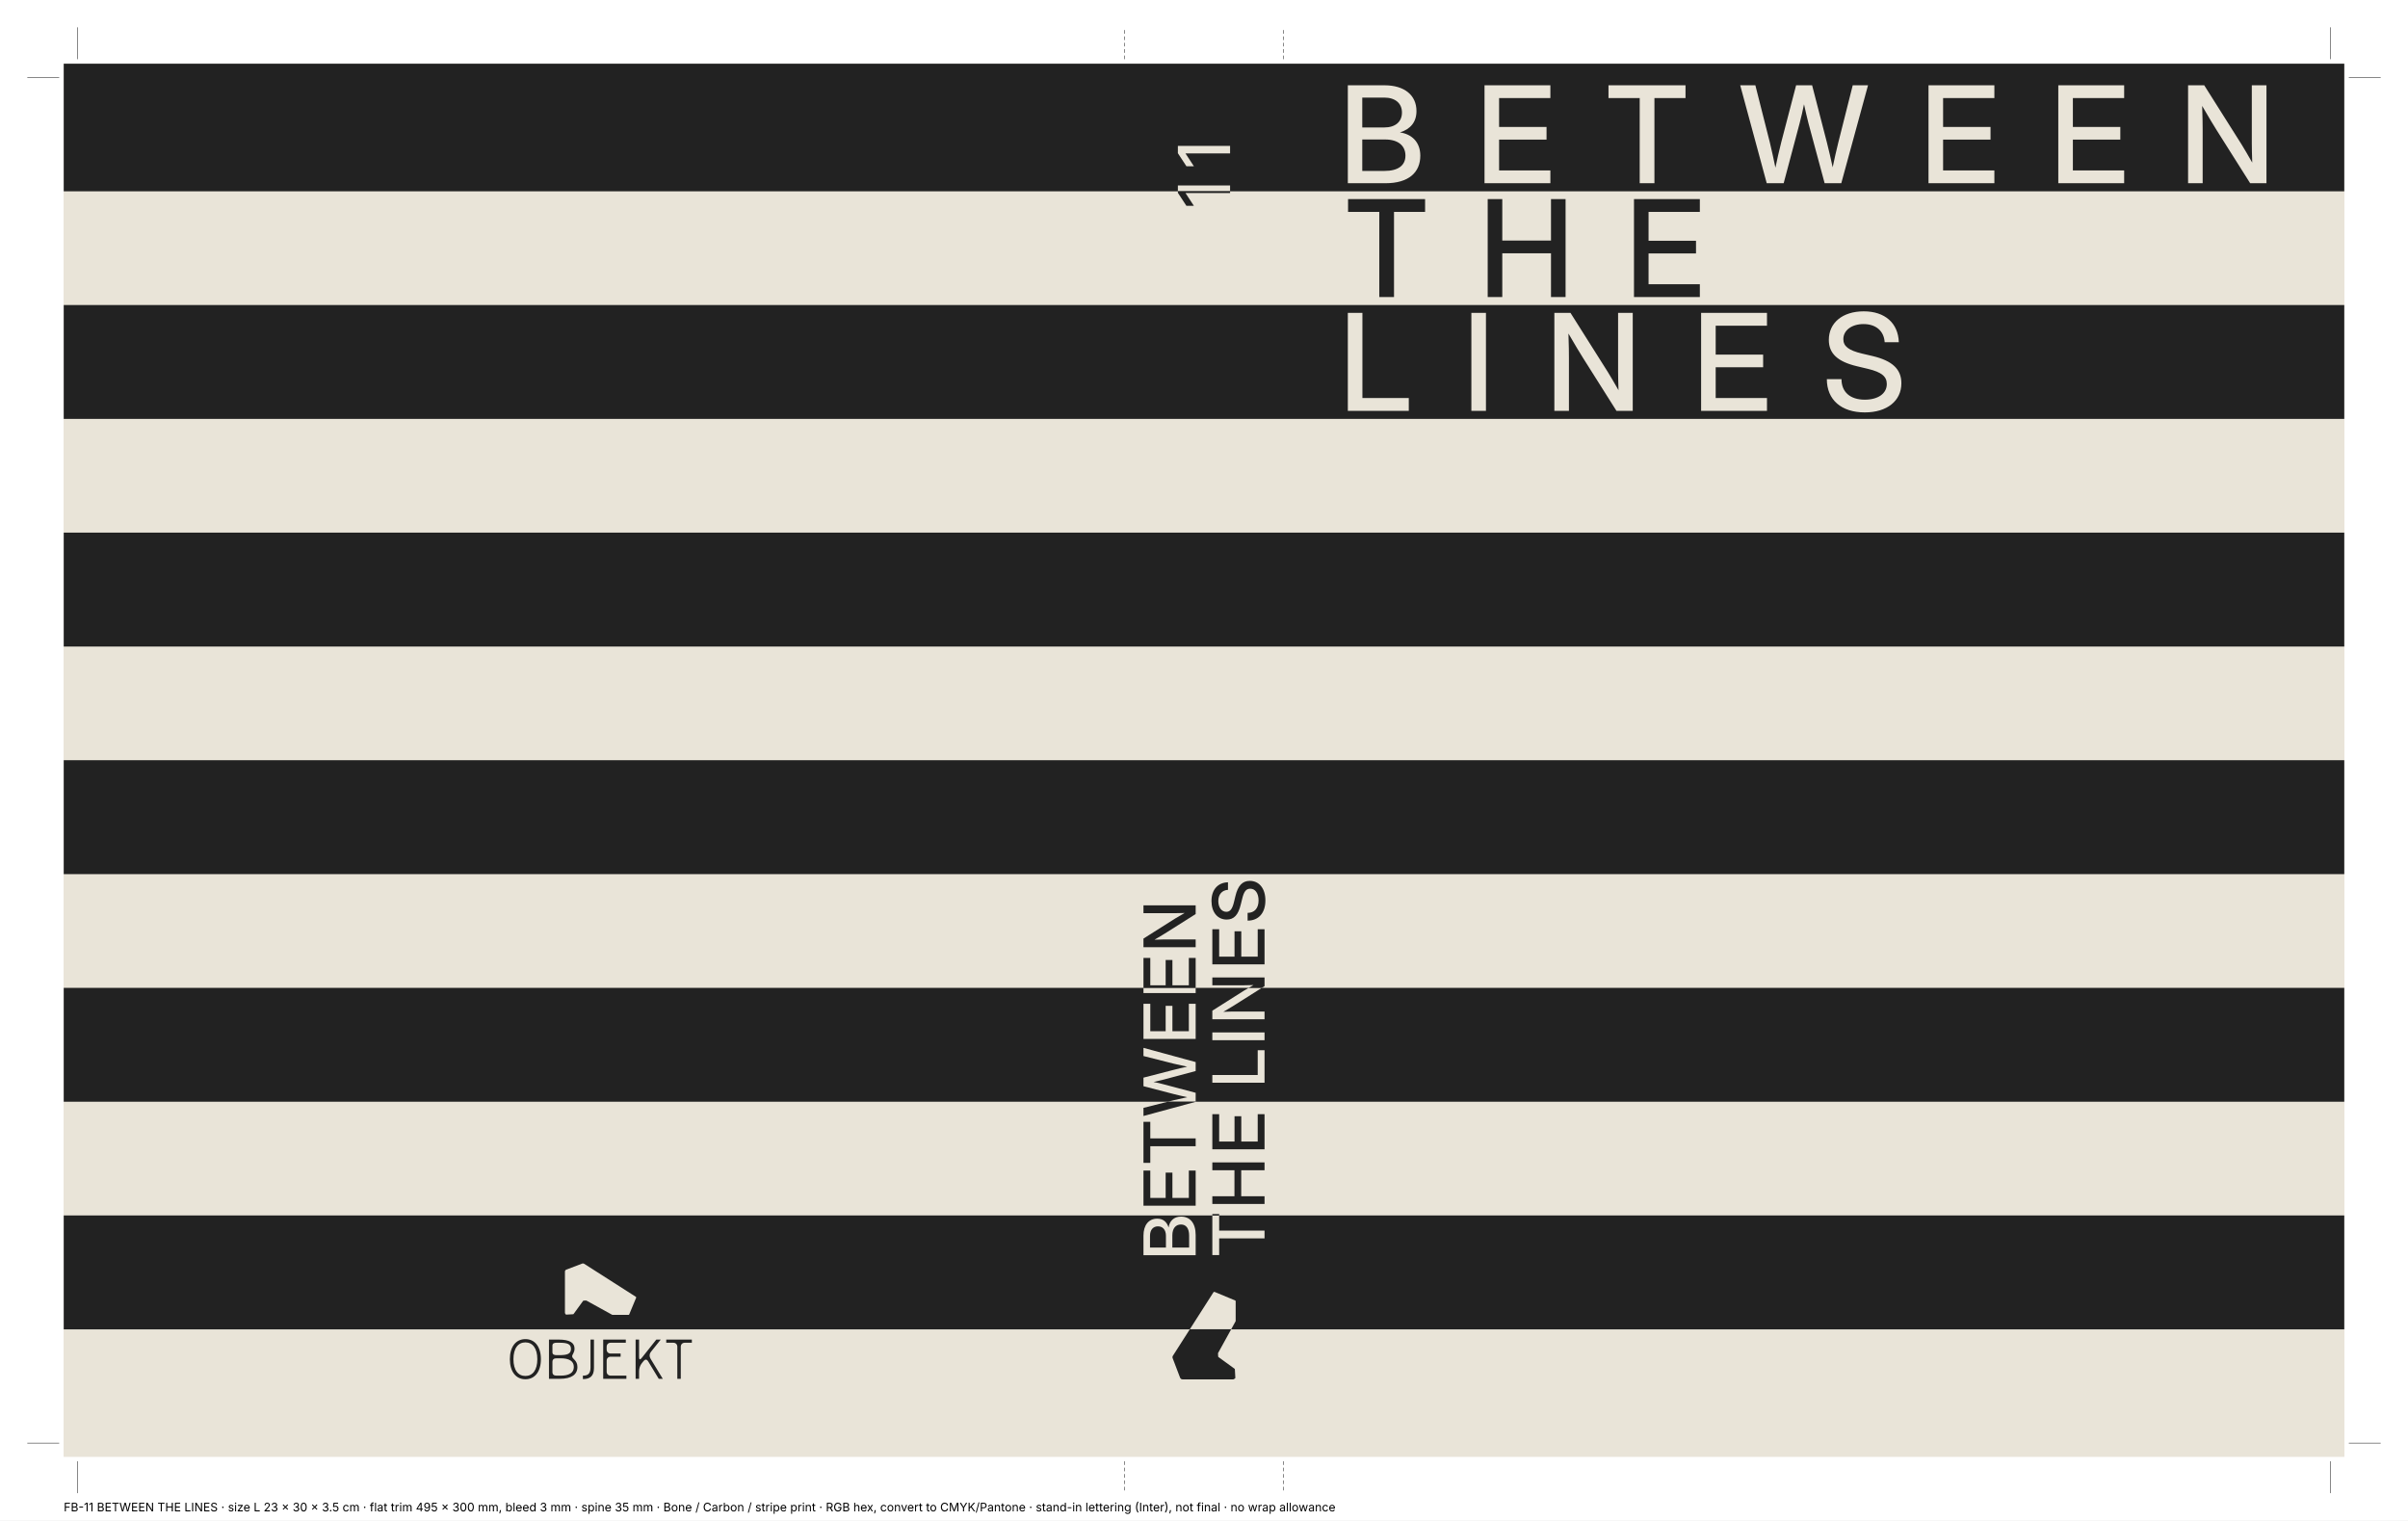
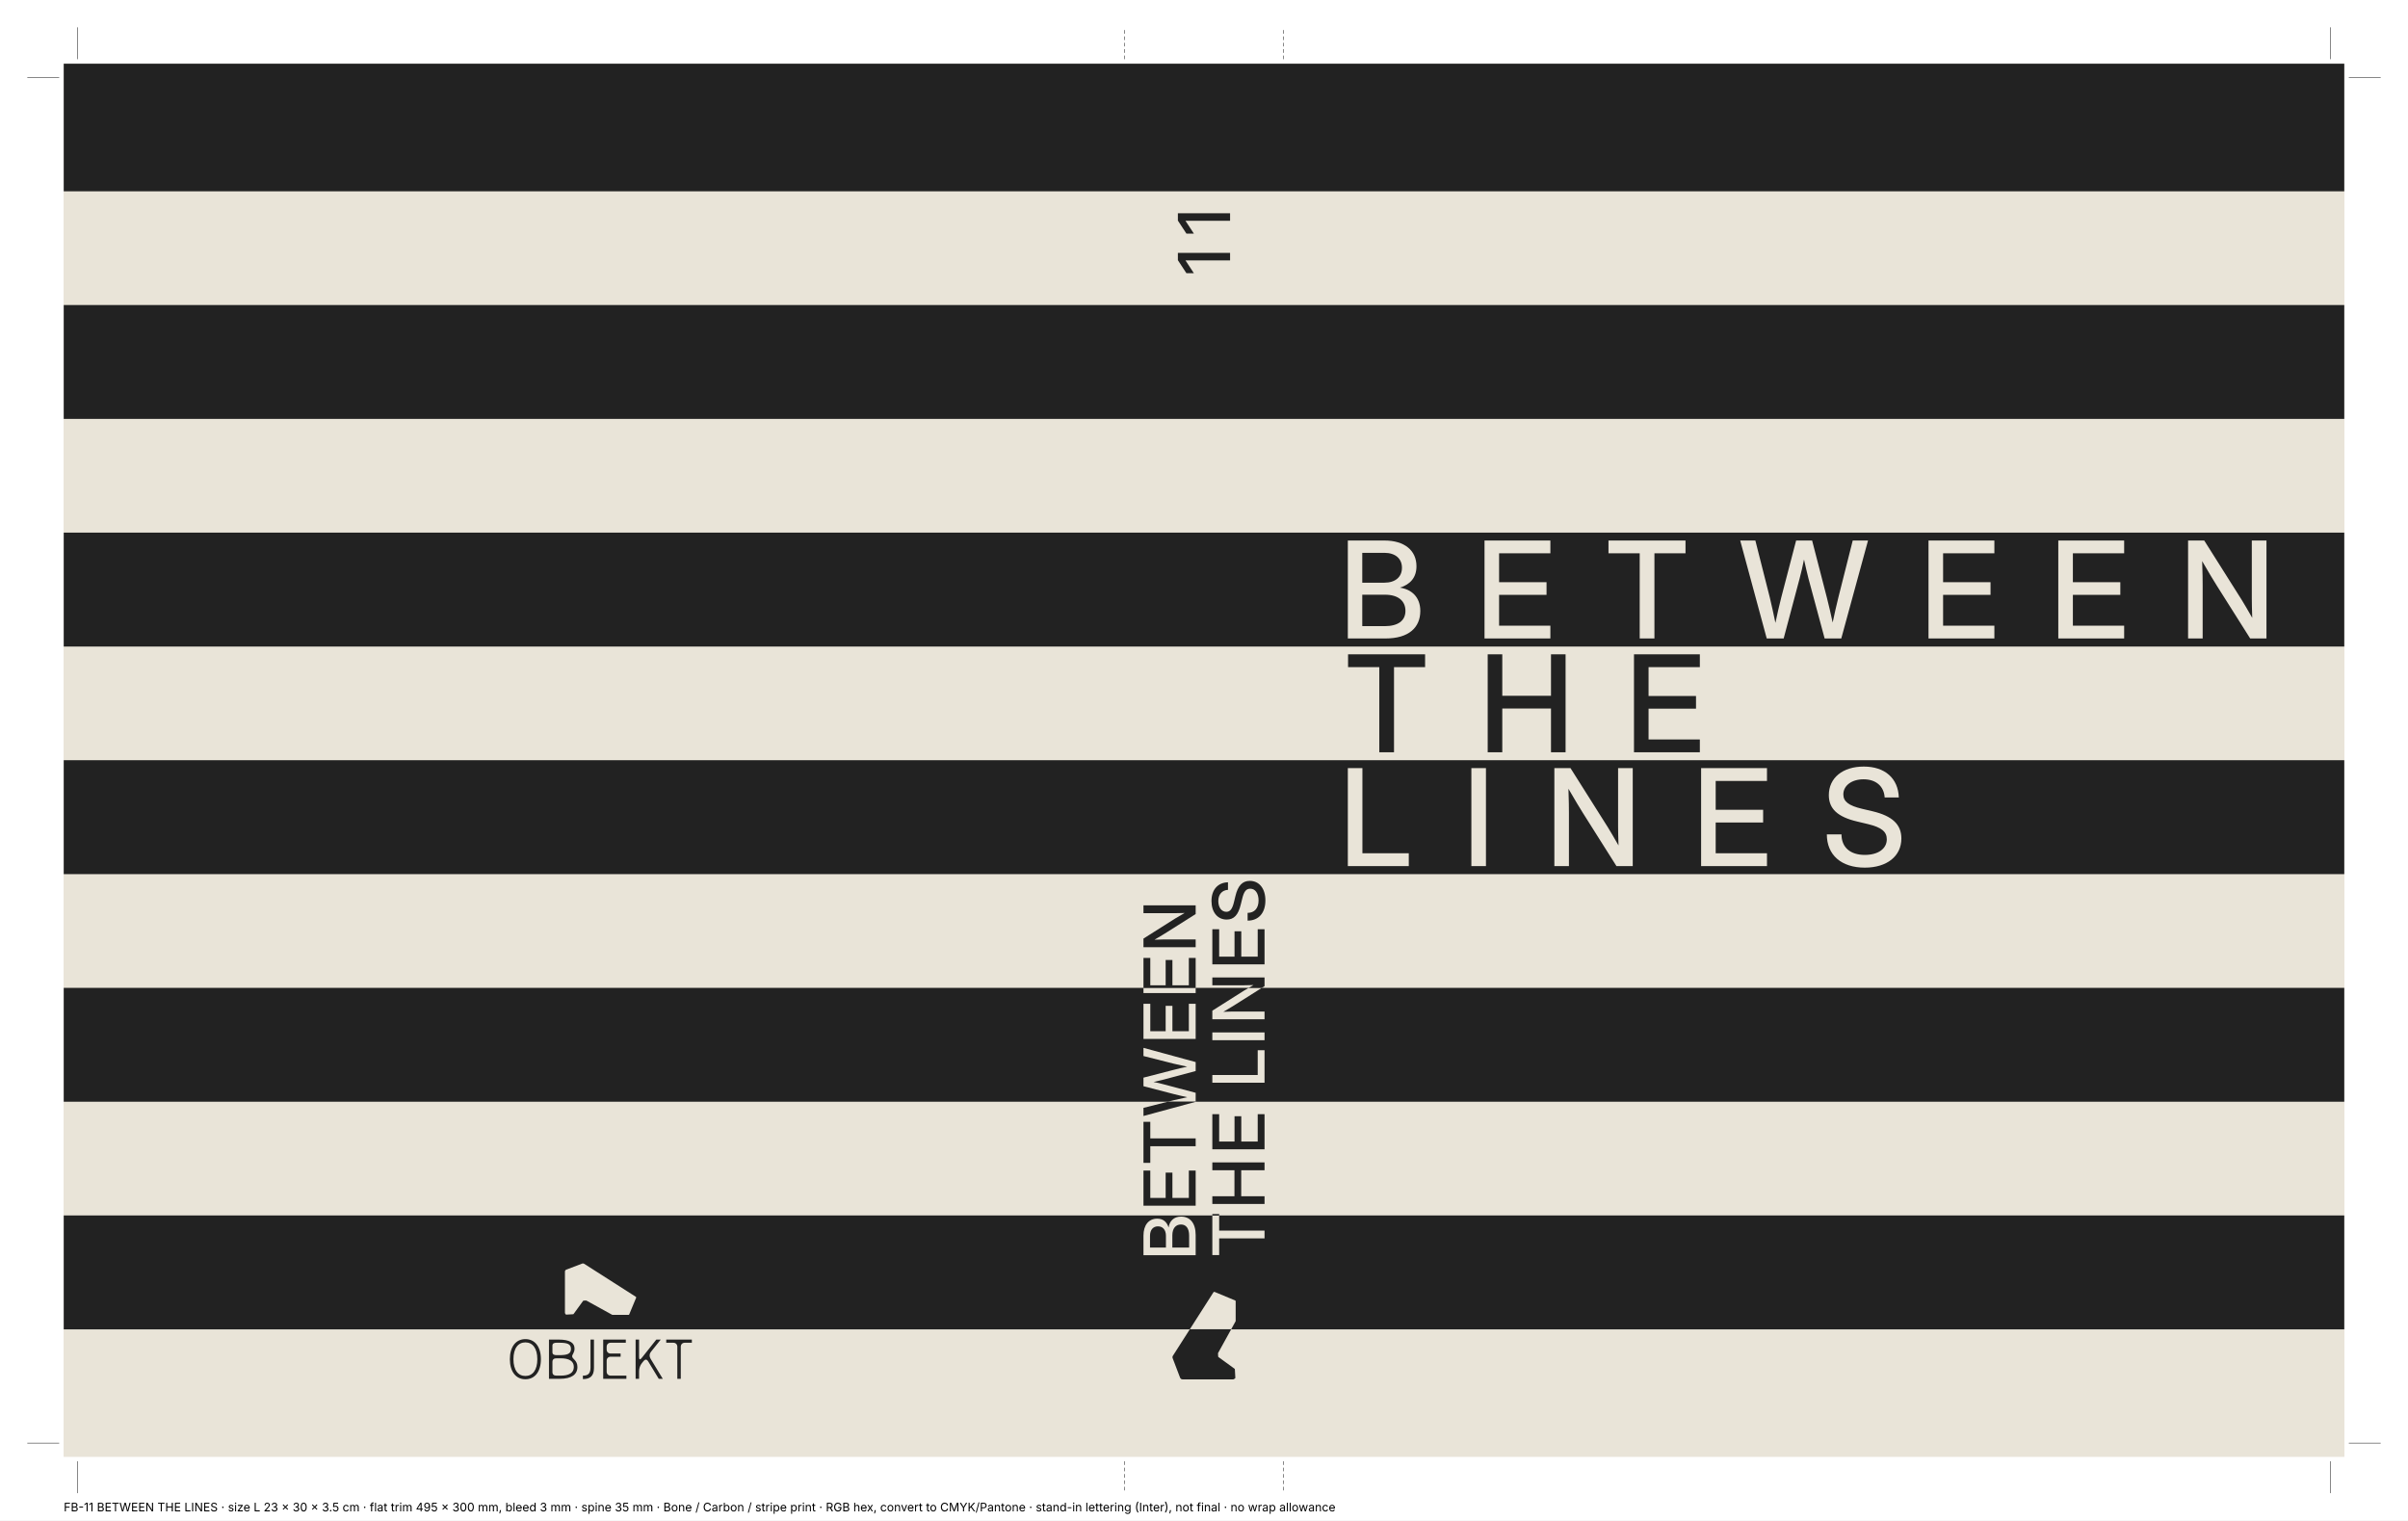
<svg xmlns="http://www.w3.org/2000/svg" width="529mm" height="334mm" viewBox="0 0 529 334">
  <rect width="529" height="334" fill="#fff" />
  <g transform="translate(17 17)">
    <clipPath id="flat11">
      <rect x="-3" y="-3" width="501" height="306" />
    </clipPath>
    <g clip-path="url(#flat11)">
      <rect x="-3" y="-3" width="501" height="306" fill="#E9E4D8" />
      <defs>
        <clipPath id="sd11">
          <rect x="-3" y="-3.00" width="501" height="28.02" />
          <rect x="-3" y="50.00" width="501" height="25.02" />
          <rect x="-3" y="100.00" width="501" height="25.02" />
          <rect x="-3" y="150.00" width="501" height="25.02" />
          <rect x="-3" y="200.00" width="501" height="25.02" />
          <rect x="-3" y="250.00" width="501" height="25.02" />
        </clipPath>
        <clipPath id="sl11">
          <rect x="-3" y="25.00" width="501" height="25.02" />
          <rect x="-3" y="75.00" width="501" height="25.02" />
          <rect x="-3" y="125.00" width="501" height="25.02" />
          <rect x="-3" y="175.00" width="501" height="25.02" />
          <rect x="-3" y="225.00" width="501" height="25.02" />
          <rect x="-3" y="275.00" width="501" height="28.02" />
        </clipPath>
      </defs>
      <rect x="-3" y="-3" width="501" height="306" fill="#E9E4D8" />
      <g clip-path="url(#sd11)">
        <rect x="-3" y="-3" width="501" height="306" fill="#222222" />
      </g>
-       <text x="277.13" y="23.25" font-family="Galak Round, Inter Display, Inter, Helvetica, Arial, sans-serif" font-size="29.57" font-weight="500" letter-spacing="11.10" fill="#E9E4D8">BETWEEN</text>
-       <text x="278.46" y="48.25" font-family="Galak Round, Inter Display, Inter, Helvetica, Arial, sans-serif" font-size="29.57" font-weight="500" letter-spacing="11.10" fill="#222222">THE</text>
-       <text x="277.13" y="73.25" font-family="Galak Round, Inter Display, Inter, Helvetica, Arial, sans-serif" font-size="29.57" font-weight="500" letter-spacing="11.10" fill="#E9E4D8">LINES</text>
+       <text x="277.13" y="123.25" font-family="Galak Round, Inter Display, Inter, Helvetica, Arial, sans-serif" font-size="29.57" font-weight="500" letter-spacing="11.10" fill="#E9E4D8">BETWEEN</text>
+       <text x="278.46" y="148.25" font-family="Galak Round, Inter Display, Inter, Helvetica, Arial, sans-serif" font-size="29.57" font-weight="500" letter-spacing="11.10" fill="#222222">THE</text>
+       <text x="277.13" y="173.25" font-family="Galak Round, Inter Display, Inter, Helvetica, Arial, sans-serif" font-size="29.57" font-weight="500" letter-spacing="11.10" fill="#E9E4D8">LINES</text>
      <g clip-path="url(#sd11)">
        <path transform="translate(95.0 260.5) scale(0.05089)" fill="#E9E4D8" fill-rule="evenodd" d="M237.93 214.35L237.93 35.99C237.93 32.22 240.26 28.84 243.79 27.49L312.45 1.31C315.22 0.25 318.33 0.57 320.83 2.18L544.47 145.04C544.47 145.54 545.85 147.70 545.61 148.14L515.17 221.26C514.64 222.24 513.62 222.84 512.51 222.84L443.13 222.84C442.31 222.84 441.53 222.51 440.96 221.93L331.76 161.71C331.16 161.09 330.32 160.76 329.46 160.79L318.50 161.27C317.45 161.32 316.50 161.90 315.99 162.82L275.60 218.47C275.10 219.38 274.17 219.96 273.13 220.02L243.72 221.66C242.61 221.72 241.55 221.16 240.97 220.21L238.37 215.92C238.09 215.45 237.93 214.90 237.93 214.35Z M67.19 486.50C98.31 486.50 118.73 461.35 118.73 414.03C118.73 366.72 98.31 341.57 67.19 341.57C36.06 341.57 15.64 366.72 15.64 414.03C15.64 461.35 36.06 486.50 67.19 486.50ZM67.19 327.38C108.27 327.38 134.17 360.50 134.17 414.03C134.17 467.57 108.27 500.69 67.19 500.69C26.10 500.69 0.20 467.57 0.20 414.03C0.20 360.50 26.10 327.38 67.19 327.38Z M219.82 485.00C254.68 485.00 276.35 473.80 276.35 447.65C276.35 421.50 254.68 410.30 219.82 410.30L201.40 410.30C190.94 410.30 183.96 414.53 183.96 425.74L183.96 469.56C183.96 480.77 190.94 485.00 201.40 485.00L219.82 485.00ZM213.60 396.60C248.46 396.60 263.90 390.88 263.90 369.71C263.90 348.55 248.46 343.07 213.60 343.07L201.40 343.07C190.94 343.07 183.96 346.30 183.96 355.27L183.96 384.40C183.96 393.37 190.94 396.60 201.40 396.60L213.60 396.60ZM291.78 447.65C291.78 480.02 266.39 498.70 216.59 498.70L169.02 498.70L169.02 329.37L209.86 329.37C259.66 329.37 279.33 343.56 279.33 368.47C279.33 386.15 269.13 393.37 269.13 401.58C269.13 413.54 291.78 418.27 291.78 447.65Z M315.43 485.00C333.61 485.25 348.30 479.77 348.30 450.64L348.30 329.37L363.24 329.37L363.24 452.13C363.24 489.23 343.82 499.94 315.43 499.94L315.43 485.00Z M503.18 485.00L503.18 498.70L403.08 498.70L403.08 329.37L500.69 329.37L500.69 343.07L435.45 343.07C424.99 343.07 418.02 350.04 418.02 360.50L418.02 372.20C418.02 382.66 424.99 389.63 435.45 389.63L478.28 389.63L478.28 403.33L435.45 403.33C424.99 403.33 418.02 410.30 418.02 420.76L418.02 467.57C418.02 478.03 424.99 485.00 435.45 485.00L503.18 485.00Z M632.41 329.37L651.59 329.37L610.25 380.92C605.27 387.14 603.53 392.62 603.53 398.35C603.53 402.83 604.52 407.06 608.01 412.79L660.30 498.70L642.87 498.70L598.30 425.24C594.31 418.52 591.08 416.03 587.34 416.03C584.11 416.03 580.87 417.77 576.39 423.25L570.16 430.97C562.44 440.68 557.96 453.13 557.96 466.08L557.96 498.70L543.02 498.70L543.02 329.37L557.96 329.37L557.96 403.33C557.96 411.79 559.45 414.78 561.70 414.78C563.44 414.78 565.93 413.04 569.91 408.06L632.41 329.37Z M723.05 360.50C723.05 350.04 716.08 343.07 705.62 343.07L675.24 343.07L675.24 329.37L785.80 329.37L785.80 343.07L755.42 343.07C744.96 343.07 737.99 350.04 737.99 360.50L737.99 498.70L723.05 498.70L723.05 360.50Z" />
        <path transform="translate(240.53 286.0) rotate(-90) scale(0.0625) translate(-238 0)" fill="#E9E4D8" fill-rule="evenodd" d="M237.93 214.35L237.93 35.99C237.93 32.22 240.26 28.84 243.79 27.49L312.45 1.31C315.22 0.25 318.33 0.57 320.83 2.18L544.47 145.04C544.47 145.54 545.85 147.70 545.61 148.14L515.17 221.26C514.64 222.24 513.62 222.84 512.51 222.84L443.13 222.84C442.31 222.84 441.53 222.51 440.96 221.93L331.76 161.71C331.16 161.09 330.32 160.76 329.46 160.79L318.50 161.27C317.45 161.32 316.50 161.90 315.99 162.82L275.60 218.47C275.10 219.38 274.17 219.96 273.13 220.02L243.72 221.66C242.61 221.72 241.55 221.16 240.97 220.21L238.37 215.92C238.09 215.45 237.93 214.90 237.93 214.35Z" />
        <text transform="translate(245.67 259.78) rotate(-90)" font-family="Galak Round, Inter Display, Inter, Helvetica, Arial, sans-serif" font-size="15.77" font-weight="500" letter-spacing="0.79" fill="#E9E4D8">BETWEEN</text>
        <text transform="translate(260.80 259.07) rotate(-90)" font-family="Galak Round, Inter Display, Inter, Helvetica, Arial, sans-serif" font-size="15.77" font-weight="500" letter-spacing="0.79" fill="#E9E4D8">THE LINES</text>
-         <text transform="translate(253.23 14.00) rotate(-90)" font-family="Galak Round, Inter Display, Inter, Helvetica, Arial, sans-serif" font-size="15.77" font-weight="500" letter-spacing="2.84" text-anchor="end" fill="#E9E4D8">11</text>
+         <text transform="translate(253.23 28.80) rotate(-90)" font-family="Galak Round, Inter Display, Inter, Helvetica, Arial, sans-serif" font-size="15.77" font-weight="500" letter-spacing="2.84" text-anchor="end" fill="#E9E4D8">11</text>
      </g>
      <g clip-path="url(#sl11)">
        <path transform="translate(95.0 260.5) scale(0.05089)" fill="#222222" fill-rule="evenodd" d="M237.93 214.35L237.93 35.99C237.93 32.22 240.26 28.84 243.79 27.49L312.45 1.31C315.22 0.25 318.33 0.57 320.83 2.18L544.47 145.04C544.47 145.54 545.85 147.70 545.61 148.14L515.17 221.26C514.64 222.24 513.62 222.84 512.51 222.84L443.13 222.84C442.31 222.84 441.53 222.51 440.96 221.93L331.76 161.71C331.16 161.09 330.32 160.76 329.46 160.79L318.50 161.27C317.45 161.32 316.50 161.90 315.99 162.82L275.60 218.47C275.10 219.38 274.17 219.96 273.13 220.02L243.72 221.66C242.61 221.72 241.55 221.16 240.97 220.21L238.37 215.92C238.09 215.45 237.93 214.90 237.93 214.35Z M67.19 486.50C98.31 486.50 118.73 461.35 118.73 414.03C118.73 366.72 98.31 341.57 67.19 341.57C36.06 341.57 15.64 366.72 15.64 414.03C15.64 461.35 36.06 486.50 67.19 486.50ZM67.19 327.38C108.27 327.38 134.17 360.50 134.17 414.03C134.17 467.57 108.27 500.69 67.19 500.69C26.10 500.69 0.20 467.57 0.20 414.03C0.20 360.50 26.10 327.38 67.19 327.38Z M219.82 485.00C254.68 485.00 276.35 473.80 276.35 447.65C276.35 421.50 254.68 410.30 219.82 410.30L201.40 410.30C190.94 410.30 183.96 414.53 183.96 425.74L183.96 469.56C183.96 480.77 190.94 485.00 201.40 485.00L219.82 485.00ZM213.60 396.60C248.46 396.60 263.90 390.88 263.90 369.71C263.90 348.55 248.46 343.07 213.60 343.07L201.40 343.07C190.94 343.07 183.96 346.30 183.96 355.27L183.96 384.40C183.96 393.37 190.94 396.60 201.40 396.60L213.60 396.60ZM291.78 447.65C291.78 480.02 266.39 498.70 216.59 498.70L169.02 498.70L169.02 329.37L209.86 329.37C259.66 329.37 279.33 343.56 279.33 368.47C279.33 386.15 269.13 393.37 269.13 401.58C269.13 413.54 291.78 418.27 291.78 447.65Z M315.43 485.00C333.61 485.25 348.30 479.77 348.30 450.64L348.30 329.37L363.24 329.37L363.24 452.13C363.24 489.23 343.82 499.94 315.43 499.94L315.43 485.00Z M503.18 485.00L503.18 498.70L403.08 498.70L403.08 329.37L500.69 329.37L500.69 343.07L435.45 343.07C424.99 343.07 418.02 350.04 418.02 360.50L418.02 372.20C418.02 382.66 424.99 389.63 435.45 389.63L478.28 389.63L478.28 403.33L435.45 403.33C424.99 403.33 418.02 410.30 418.02 420.76L418.02 467.57C418.02 478.03 424.99 485.00 435.45 485.00L503.18 485.00Z M632.41 329.37L651.59 329.37L610.25 380.92C605.27 387.14 603.53 392.62 603.53 398.35C603.53 402.83 604.52 407.06 608.01 412.79L660.30 498.70L642.87 498.70L598.30 425.24C594.31 418.52 591.08 416.03 587.34 416.03C584.11 416.03 580.87 417.77 576.39 423.25L570.16 430.97C562.44 440.68 557.96 453.13 557.96 466.08L557.96 498.70L543.02 498.70L543.02 329.37L557.96 329.37L557.96 403.33C557.96 411.79 559.45 414.78 561.70 414.78C563.44 414.78 565.93 413.04 569.91 408.06L632.41 329.37Z M723.05 360.50C723.05 350.04 716.08 343.07 705.62 343.07L675.24 343.07L675.24 329.37L785.80 329.37L785.80 343.07L755.42 343.07C744.96 343.07 737.99 350.04 737.99 360.50L737.99 498.70L723.05 498.70L723.05 360.50Z" />
        <path transform="translate(240.53 286.0) rotate(-90) scale(0.0625) translate(-238 0)" fill="#222222" fill-rule="evenodd" d="M237.93 214.35L237.93 35.99C237.93 32.22 240.26 28.84 243.79 27.49L312.45 1.31C315.22 0.25 318.33 0.57 320.83 2.18L544.47 145.04C544.47 145.54 545.85 147.70 545.61 148.14L515.17 221.26C514.64 222.24 513.62 222.84 512.51 222.84L443.13 222.84C442.31 222.84 441.53 222.51 440.96 221.93L331.76 161.71C331.16 161.09 330.32 160.76 329.46 160.79L318.50 161.27C317.45 161.32 316.50 161.90 315.99 162.82L275.60 218.47C275.10 219.38 274.17 219.96 273.13 220.02L243.72 221.66C242.61 221.72 241.55 221.16 240.97 220.21L238.37 215.92C238.09 215.45 237.93 214.90 237.93 214.35Z" />
        <text transform="translate(245.67 259.78) rotate(-90)" font-family="Galak Round, Inter Display, Inter, Helvetica, Arial, sans-serif" font-size="15.77" font-weight="500" letter-spacing="0.79" fill="#222222">BETWEEN</text>
        <text transform="translate(260.80 259.07) rotate(-90)" font-family="Galak Round, Inter Display, Inter, Helvetica, Arial, sans-serif" font-size="15.77" font-weight="500" letter-spacing="0.79" fill="#222222">THE LINES</text>
-         <text transform="translate(253.23 14.00) rotate(-90)" font-family="Galak Round, Inter Display, Inter, Helvetica, Arial, sans-serif" font-size="15.77" font-weight="500" letter-spacing="2.84" text-anchor="end" fill="#222222">11</text>
+         <text transform="translate(253.23 28.80) rotate(-90)" font-family="Galak Round, Inter Display, Inter, Helvetica, Arial, sans-serif" font-size="15.77" font-weight="500" letter-spacing="2.84" text-anchor="end" fill="#222222">11</text>
      </g>
    </g>
    <line x1="-4" y1="0" x2="-11" y2="0" stroke="#000" stroke-width=".1" fill="none" />
    <line x1="0" y1="-4" x2="0" y2="-11" stroke="#000" stroke-width=".1" fill="none" />
    <line x1="499" y1="0" x2="506" y2="0" stroke="#000" stroke-width=".1" fill="none" />
    <line x1="495" y1="-4" x2="495" y2="-11" stroke="#000" stroke-width=".1" fill="none" />
    <line x1="-4" y1="300" x2="-11" y2="300" stroke="#000" stroke-width=".1" fill="none" />
    <line x1="0" y1="304" x2="0" y2="311" stroke="#000" stroke-width=".1" fill="none" />
    <line x1="499" y1="300" x2="506" y2="300" stroke="#000" stroke-width=".1" fill="none" />
    <line x1="495" y1="304" x2="495" y2="311" stroke="#000" stroke-width=".1" fill="none" />
    <line x1="230" y1="-4" x2="230" y2="-11" stroke="#000" stroke-width=".1" fill="none" stroke-dasharray=".8 .6" />
    <line x1="230" y1="304" x2="230" y2="311" stroke="#000" stroke-width=".1" fill="none" stroke-dasharray=".8 .6" />
    <line x1="265" y1="-4" x2="265" y2="-11" stroke="#000" stroke-width=".1" fill="none" stroke-dasharray=".8 .6" />
    <line x1="265" y1="304" x2="265" y2="311" stroke="#000" stroke-width=".1" fill="none" stroke-dasharray=".8 .6" />
    <text x="-3" y="315" font-family="Inter, Helvetica, Arial, sans-serif" font-size="2.6" fill="#000">FB-11 BETWEEN THE LINES  ·  size L 23 × 30 × 3.5 cm  ·  flat trim 495 × 300 mm, bleed 3 mm  ·  spine 35 mm  ·  Bone / Carbon / stripe print  ·  RGB hex, convert to CMYK/Pantone  ·  stand-in lettering (Inter), not final  ·  no wrap allowance</text>
  </g>
</svg>
